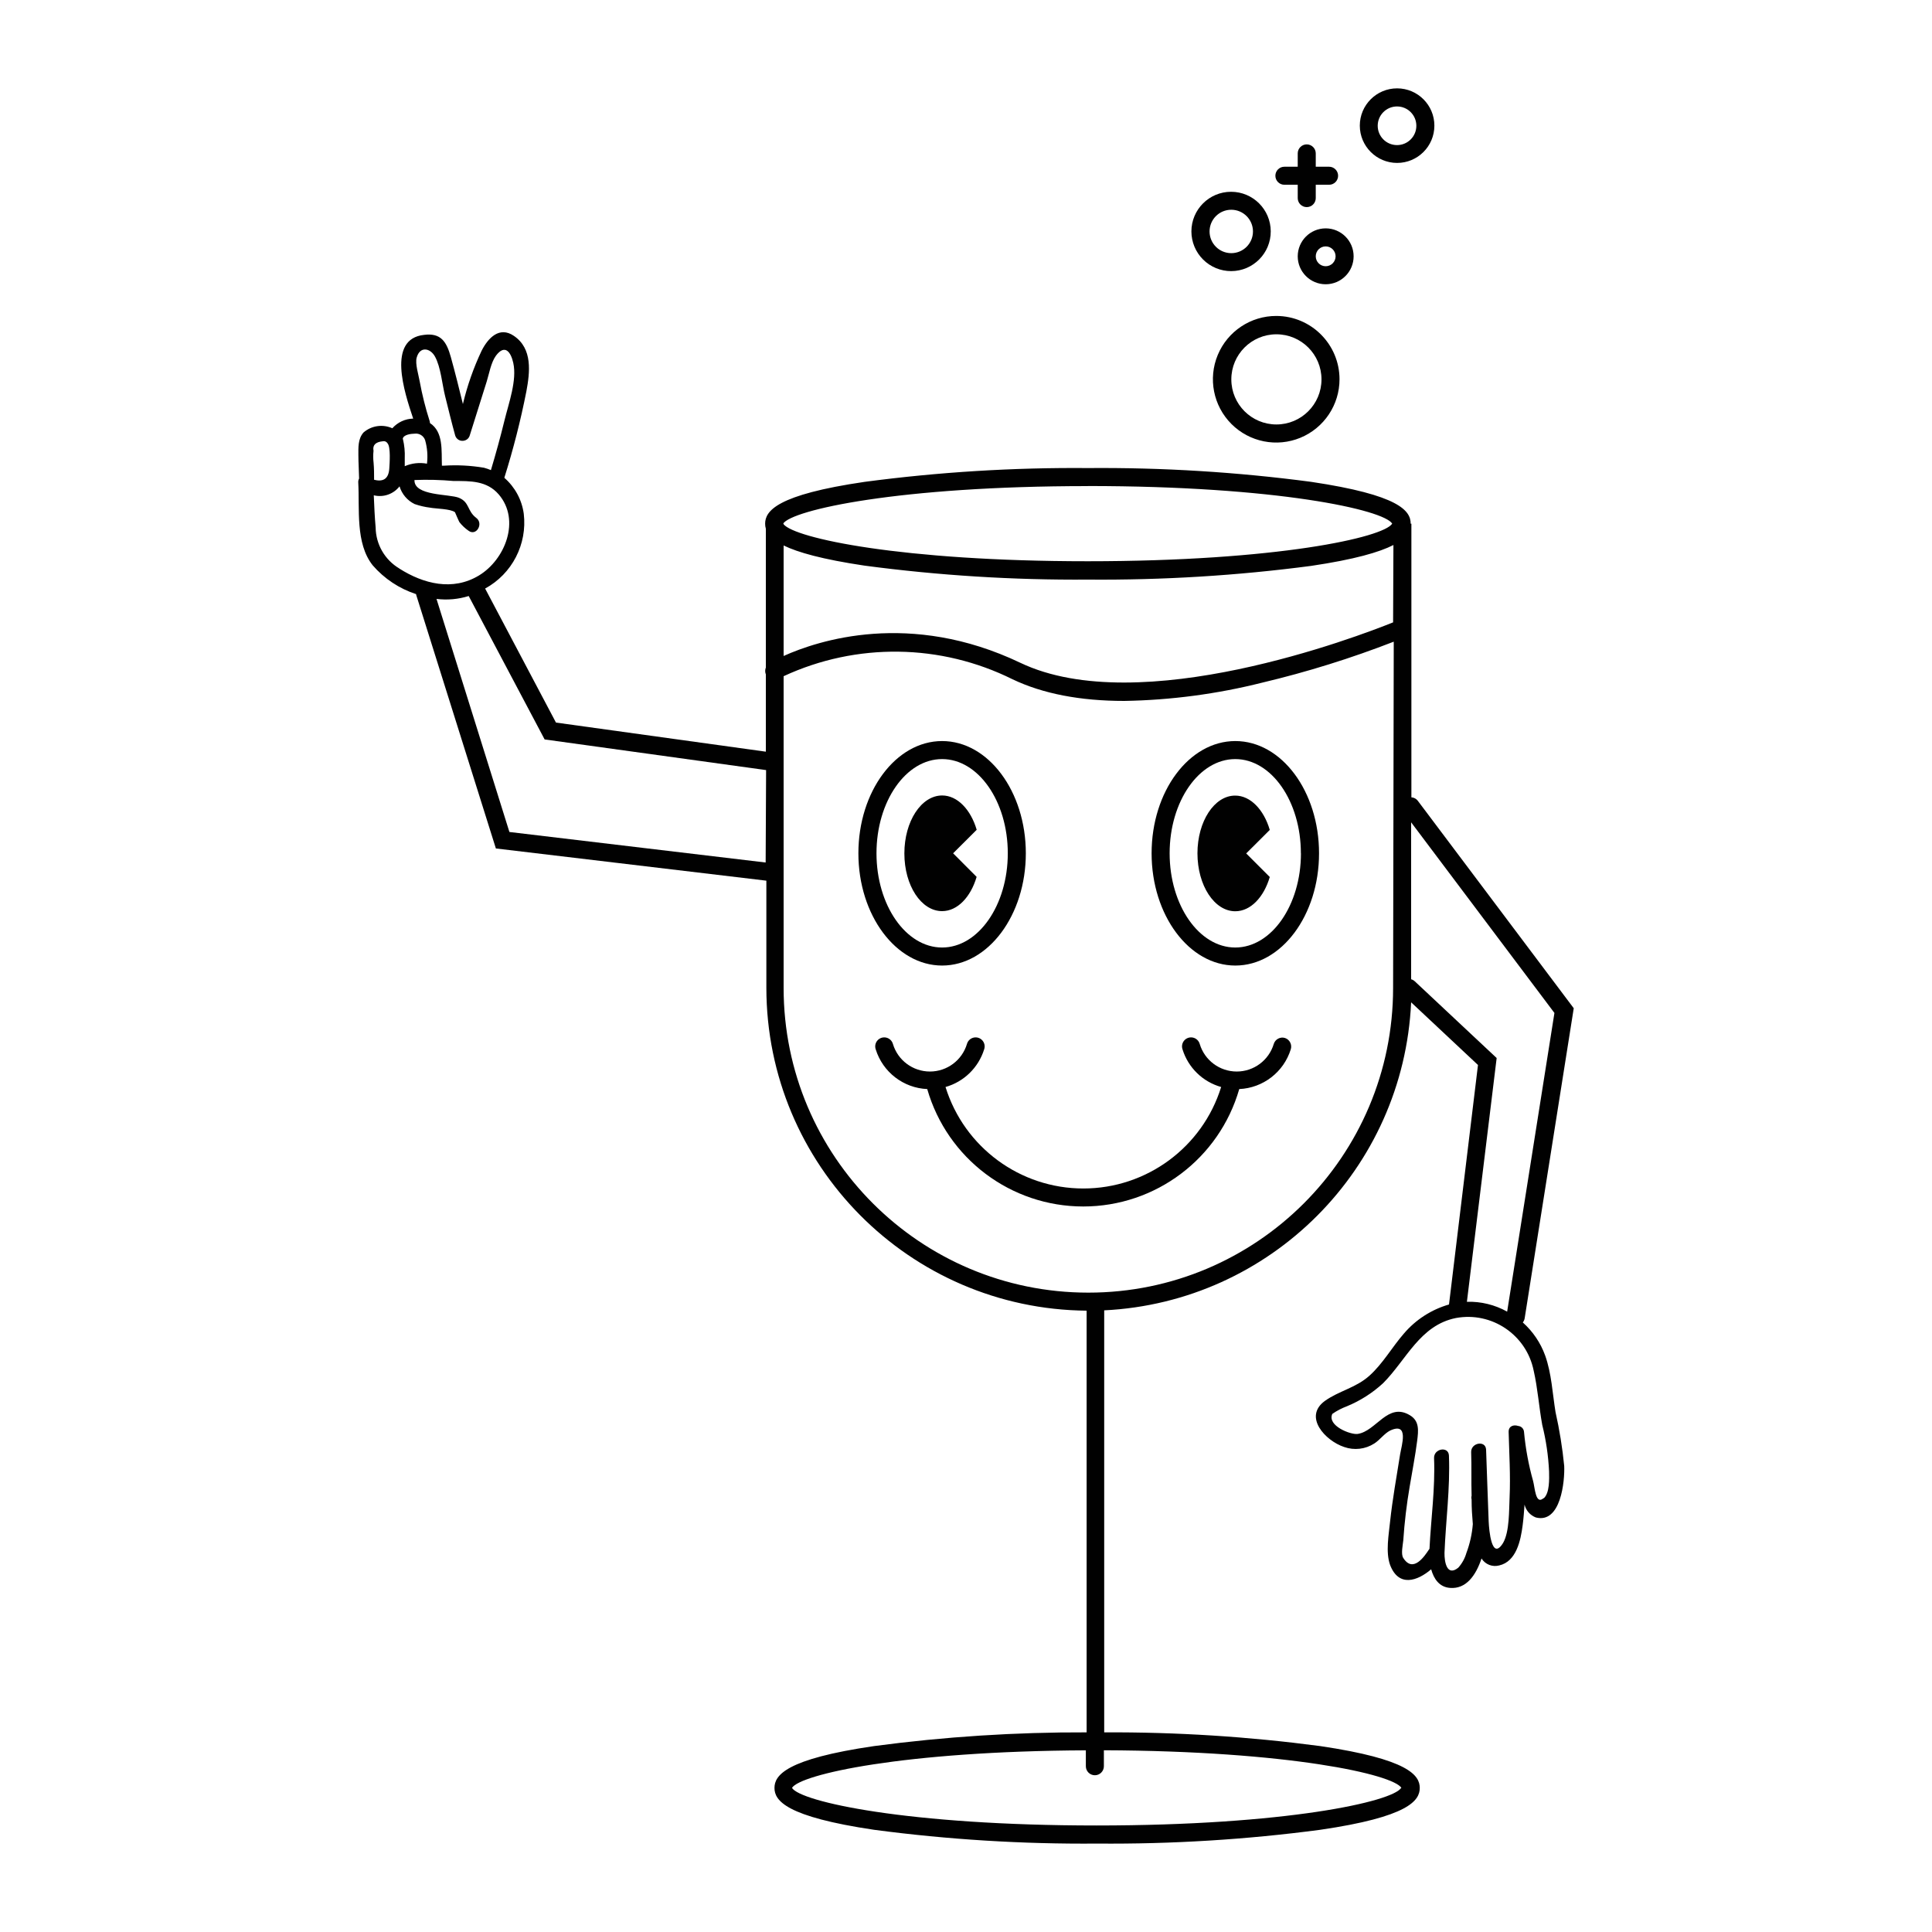
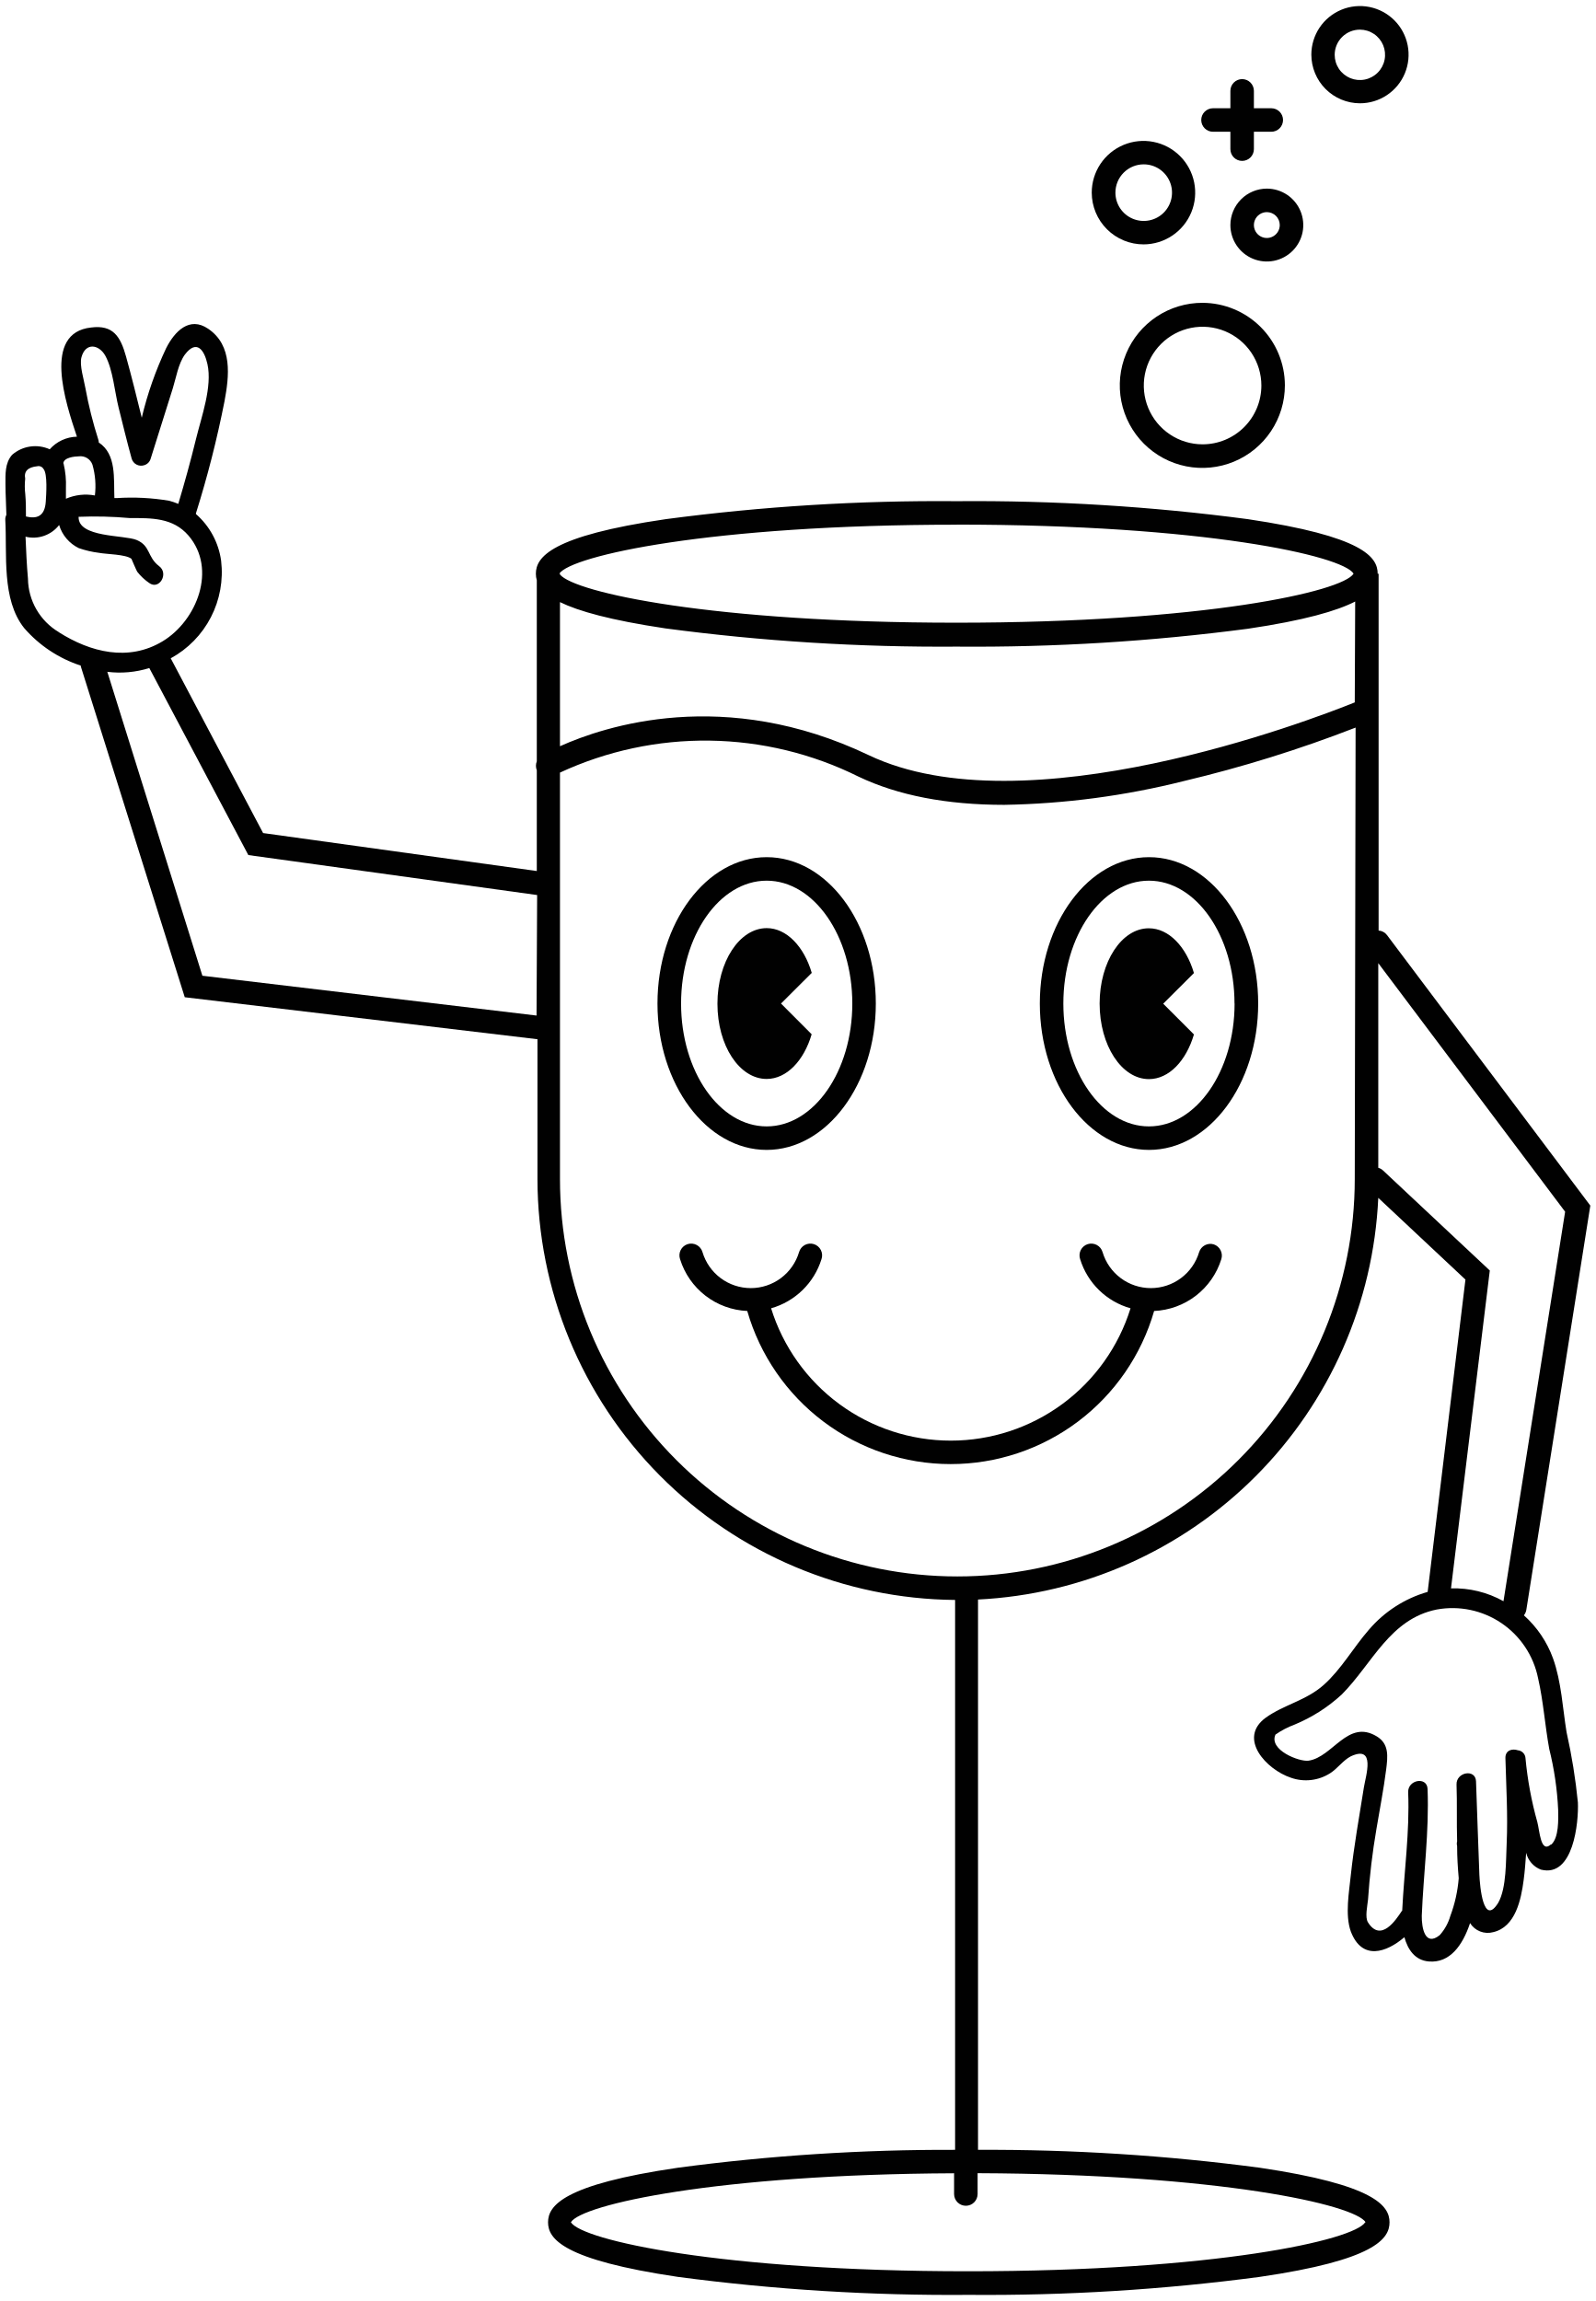
- <svg xmlns="http://www.w3.org/2000/svg" id="Layer_1" data-name="Layer 1" viewBox="0 0 300 300">
-   <defs>
-     <style>.cls-1{fill:#010101;}</style>
-   </defs>
-   <path class="cls-1" d="M199.54,161.18a1.4,1.4,0,0,0-1.75.92,6,6,0,0,1-11.5,0,1.4,1.4,0,1,0-2.67.84,8.76,8.76,0,0,0,6,5.85,22.41,22.41,0,0,1-42.8,0,8.8,8.8,0,0,0,6-5.85,1.4,1.4,0,1,0-2.67-.84,6,6,0,0,1-11.5,0,1.4,1.4,0,1,0-2.67.84,8.78,8.78,0,0,0,8,6.17,25.21,25.21,0,0,0,48.45,0,8.79,8.79,0,0,0,8-6.17A1.41,1.41,0,0,0,199.54,161.18Z" />
-   <path class="cls-1" d="M146.29,149.93c7.16,0,13-7.82,13-17.43s-5.83-17.43-13-17.43-13,7.82-13,17.43S139.13,149.93,146.29,149.93Zm0-32.06c5.62,0,10.2,6.56,10.2,14.63s-4.58,14.63-10.2,14.63-10.19-6.56-10.19-14.63S140.67,117.87,146.29,117.87Z" />
-   <path class="cls-1" d="M146.29,141.48c2.39,0,4.44-2.19,5.36-5.32L148,132.5l3.66-3.65c-.92-3.14-3-5.33-5.36-5.33-3.24,0-5.87,4-5.87,9S143.05,141.48,146.29,141.48Z" />
-   <path class="cls-1" d="M178.82,132.5c0,9.61,5.83,17.43,13,17.43s13-7.82,13-17.43-5.82-17.43-13-17.43S178.82,122.89,178.82,132.5Zm23.19,0c0,8.07-4.58,14.63-10.2,14.63s-10.19-6.56-10.19-14.63,4.57-14.63,10.19-14.63S202,124.43,202,132.5Z" />
-   <path class="cls-1" d="M185.94,132.5c0,5,2.63,9,5.87,9,2.39,0,4.44-2.19,5.36-5.32l-3.66-3.66,3.66-3.65c-.92-3.14-3-5.33-5.36-5.33C188.57,123.52,185.94,127.54,185.94,132.5Z" />
-   <path class="cls-1" d="M241.54,219.26c-.46-2.8-.61-6-1.61-8.78a12.65,12.65,0,0,0-3.47-5.13,1.38,1.38,0,0,0,.29-.65l7.62-48.14-24.21-32.21a1.34,1.34,0,0,0-1-.54V81.32h-.11c0-2-1.76-4.46-15.46-6.5a248,248,0,0,0-34.66-2.14,247.77,247.77,0,0,0-34.65,2.14c-13.71,2-15.47,4.54-15.47,6.5a2.72,2.72,0,0,0,.11.78v21.56a1.44,1.44,0,0,0,0,1.06v12l-32.59-4.52-11-20.81a11.66,11.66,0,0,0,6-11.62,9,9,0,0,0-3-5.56l0-.08a125.15,125.15,0,0,0,3.4-13.33c.56-3,1-6.66-1.94-8.65-2.24-1.53-4,.33-5,2.3a42.1,42.1,0,0,0-2.91,8.29c-.6-2.44-1.2-4.87-1.87-7.28S68.46,51.66,65.84,52c-5.79.63-3.05,8.92-1.68,13a4.46,4.46,0,0,0-3.24,1.5,4.2,4.2,0,0,0-4.48.66c-.87,1-.79,2.33-.79,3.52s.09,2.42.11,3.63a1.12,1.12,0,0,0-.13.6c.23,4.1-.47,9.45,2.24,12.87a15.13,15.13,0,0,0,6.75,4.48.29.29,0,0,0,0,.09L77,131.75l42,5v16.65a50.17,50.17,0,0,0,49.73,50.12V269a243.45,243.45,0,0,0-33,2.13c-13.71,2-15.47,4.54-15.47,6.5s1.76,4.47,15.47,6.5a247.88,247.88,0,0,0,34.65,2.14A248,248,0,0,0,205,284.13c13.71-2,15.46-4.54,15.46-6.5s-1.75-4.47-15.46-6.5A246,246,0,0,0,171.46,269V203.47a50.18,50.18,0,0,0,47.66-47.83l10.38,9.73L225,202.56h0a14.44,14.44,0,0,0-7,4.51c-1.85,2.12-3.28,4.7-5.38,6.57s-4.73,2.34-6.9,3.9c-3.37,2.46.07,6.18,3,7.15a5.36,5.36,0,0,0,4.69-.55c.86-.55,1.53-1.53,2.44-2,3-1.39,1.78,2.33,1.56,3.68-.55,3.48-1.19,7-1.56,10.47-.2,2-.71,4.72,0,6.71,1.34,3.51,4.25,2.5,6.38.68.41,1.47,1.25,2.76,2.93,2.89,2.47.2,4-1.89,4.89-4.57a2.48,2.48,0,0,0,2.75,1.08c2.67-.61,3.33-3.91,3.63-6.19.15-1.11.22-2.18.3-3.26a2.85,2.85,0,0,0,1.75,2c3.9,1,4.51-5.68,4.41-8A69.41,69.41,0,0,0,241.54,219.26ZM64.7,55.54c.49-1.81,2.1-1.52,2.84-.18.91,1.64,1.12,4.34,1.58,6.16.5,2,1,4.07,1.56,6.1a1.17,1.17,0,0,0,1.48.78,1.13,1.13,0,0,0,.78-.78l2.64-8.39c.38-1.22.65-2.92,1.43-4,1.43-1.89,2.33-.5,2.69,1.12.6,2.7-.71,6.26-1.36,8.92S77,70.42,76.23,73a8.09,8.09,0,0,0-1.08-.37,27,27,0,0,0-6.22-.32h-.31c-.09-2.34.27-5.22-1.86-6.62a1,1,0,0,0-.06-.36,49.17,49.17,0,0,1-1.53-6.11C65,58.23,64.44,56.48,64.7,55.54ZM62.54,68.17c.06-.69,1.31-.82,1.84-.83h0a1.51,1.51,0,0,1,1.63,1A9.31,9.31,0,0,1,66.3,72a5.92,5.92,0,0,0-3.45.39c0-.43,0-.85,0-1.27a10.65,10.65,0,0,0-.28-2.92ZM58,70c-.17-.88.32-1.37,1.44-1.48h0a.67.67,0,0,1,.73.31c.52.56.33,3.12.28,3.92-.12,1.77-1.11,2.06-2.36,1.75,0-.88,0-1.76-.08-2.65A8.19,8.19,0,0,1,58,70Zm4,18.27a7.51,7.51,0,0,1-3.67-6.36c-.15-1.67-.22-3.35-.29-5a3.89,3.89,0,0,0,4-1.39,4.5,4.5,0,0,0,2.34,2.75,11.72,11.72,0,0,0,2.41.56c.87.17,3.18.17,3.86.71,0,0,.61,1.43.69,1.54a6.37,6.37,0,0,0,1.41,1.33c1.21.91,2.39-1.12,1.19-2-1.42-1.08-1-2.41-2.67-3.11-1.49-.62-7-.26-6.91-2.76a47.17,47.17,0,0,1,6.08.15c2.6,0,5.15-.06,7,2.08,3.43,4,1,10.13-3.07,12.59S65.76,90.67,62,88.28Zm56.89,45.66L79.1,129.19,67.78,93a11.86,11.86,0,0,0,5-.45l11.79,22.27,34.39,4.76Zm50-58.46c29.42,0,46,3.7,47.29,5.84-1.31,2.14-17.87,5.84-47.29,5.84-29,0-45.48-3.59-47.21-5.74v-.1h-.08C123,79.18,139.53,75.48,168.94,75.48Zm48.68,202.15c-1.32,2.14-17.88,5.84-47.3,5.84s-46-3.7-47.29-5.84c1.29-2.1,17.26-5.7,45.63-5.83v2.47a1.4,1.4,0,0,0,2.8,0v-2.48C200.16,271.89,216.32,275.52,217.62,277.63Zm-1.25-124.22a47.32,47.32,0,1,1-94.64,0V105a41.06,41.06,0,0,1,35.55.48c4.7,2.24,10.5,3.36,17.35,3.36A94.28,94.28,0,0,0,196,106a155.4,155.4,0,0,0,20.42-6.36Zm0-56.76c-5.43,2.19-39.31,15.14-57.88,6.28-17.16-8.19-31.43-3.46-36.76-1.06V84.7c2.21,1.08,6,2.15,12.56,3.13A249.47,249.47,0,0,0,168.94,90a249.73,249.73,0,0,0,34.66-2.13c6.75-1,10.6-2.13,12.77-3.24Zm16.08,67.65-12.71-11.91a1.35,1.35,0,0,0-.57-.32V127.69l22.25,29.6-7.34,46.38a12.08,12.08,0,0,0-6.25-1.53Zm7.27,68.35c-1.23,1.09-1.33-1.64-1.61-2.67a42.69,42.69,0,0,1-1.41-7.61,1,1,0,0,0-.91-.94c-.68-.23-1.5,0-1.48.93.09,3.39.3,6.78.15,10.14-.1,2,0,5.31-1,7.08-1.79,2.92-2.19-2-2.25-3.31-.15-3.71-.26-7.43-.4-11.15-.06-1.51-2.37-1.1-2.32.39.08,2.21,0,4.5.07,6.76a1.06,1.06,0,0,0,0,.56v.08c0,1.26.08,2.51.19,3.76a16.54,16.54,0,0,1-1,4.49,5.8,5.8,0,0,1-1.26,2.28c-1.75,1.41-2.16-.85-2.14-2.3.2-5,.89-10,.69-15.11-.06-1.5-2.37-1.1-2.31.4.19,4.72-.48,9.38-.71,14.09l-.07.08c-.66,1-2.46,3.76-4,1.33-.39-.6-.07-2,0-2.72a81.93,81.93,0,0,1,1-8.4c.39-2.36.86-4.72,1.16-7.09.19-1.54.38-3.05-1.13-3.95-3.44-2.08-5.22,2.48-8.12,2.9-1.11.15-4.76-1.28-3.93-3.11h0a10.25,10.25,0,0,1,2.28-1.19,19,19,0,0,0,5.61-3.58c3.64-3.66,5.72-9,11.31-10.12a10.4,10.4,0,0,1,12.07,8.18c.63,2.75.82,5.64,1.33,8.43a36.88,36.88,0,0,1,1.06,7.24C240.56,229.65,240.64,231.81,239.72,232.65Z" />
-   <path class="cls-1" d="M198.2,49.06A9.83,9.83,0,1,0,208,58.88,9.84,9.84,0,0,0,198.2,49.06Zm0,16.85a7,7,0,1,1,7-7A7,7,0,0,1,198.2,65.91Z" />
-   <path class="cls-1" d="M191.19,42.1A6.16,6.16,0,1,0,185,35.94,6.17,6.17,0,0,0,191.19,42.1Zm0-9.53a3.37,3.37,0,1,1-3.37,3.37A3.37,3.37,0,0,1,191.19,32.57Z" />
-   <path class="cls-1" d="M201.51,39.8a4.34,4.34,0,1,0,4.34-4.34A4.35,4.35,0,0,0,201.51,39.8Zm5.88,0a1.54,1.54,0,1,1-1.54-1.54A1.54,1.54,0,0,1,207.39,39.8Z" />
-   <path class="cls-1" d="M216.93,25.3a5.79,5.79,0,1,0-5.78-5.79A5.8,5.8,0,0,0,216.93,25.3Zm0-8.77a3,3,0,1,1-3,3A3,3,0,0,1,216.93,16.53Z" />
-   <path class="cls-1" d="M199.44,28.69h2.07v2.07a1.4,1.4,0,0,0,2.8,0V28.69h2.07a1.4,1.4,0,1,0,0-2.8h-2.07V23.82a1.4,1.4,0,0,0-2.8,0v2.07h-2.07a1.4,1.4,0,0,0,0,2.8Z" />
+ <svg xmlns="http://www.w3.org/2000/svg" width="190" height="274" viewBox="0 0 190 274" fill="none">
+   <path d="M144.54 148.18C144.186 148.07 143.803 148.106 143.475 148.278C143.147 148.451 142.901 148.746 142.79 149.1C142.421 150.338 141.662 151.424 140.626 152.197C139.59 152.969 138.332 153.386 137.04 153.386C135.748 153.386 134.49 152.969 133.454 152.197C132.418 151.424 131.659 150.338 131.29 149.1C131.239 148.92 131.152 148.753 131.035 148.607C130.917 148.461 130.772 148.341 130.607 148.252C130.443 148.163 130.262 148.109 130.076 148.091C129.89 148.073 129.702 148.093 129.524 148.149C129.345 148.205 129.18 148.297 129.038 148.418C128.895 148.539 128.778 148.687 128.694 148.854C128.61 149.021 128.56 149.203 128.547 149.389C128.534 149.576 128.559 149.763 128.62 149.94C129.052 151.339 129.827 152.607 130.875 153.629C131.923 154.651 133.211 155.394 134.62 155.79C133.201 160.356 130.358 164.348 126.508 167.184C122.658 170.019 118.002 171.548 113.22 171.548C108.438 171.548 103.782 170.019 99.932 167.184C96.082 164.348 93.239 160.356 91.82 155.79C93.228 155.391 94.513 154.646 95.561 153.625C96.609 152.604 97.385 151.337 97.82 149.94C97.881 149.763 97.906 149.576 97.893 149.389C97.88 149.203 97.83 149.021 97.746 148.854C97.662 148.687 97.545 148.539 97.402 148.418C97.26 148.297 97.095 148.205 96.916 148.149C96.738 148.093 96.55 148.073 96.364 148.091C96.178 148.109 95.997 148.163 95.832 148.252C95.668 148.341 95.523 148.461 95.405 148.607C95.288 148.753 95.201 148.92 95.15 149.1C94.781 150.338 94.022 151.424 92.986 152.197C91.95 152.969 90.692 153.386 89.4 153.386C88.108 153.386 86.85 152.969 85.814 152.197C84.778 151.424 84.019 150.338 83.65 149.1C83.599 148.92 83.512 148.753 83.394 148.607C83.277 148.461 83.132 148.341 82.968 148.252C82.803 148.163 82.622 148.109 82.436 148.091C82.25 148.073 82.062 148.093 81.884 148.149C81.705 148.205 81.54 148.297 81.398 148.418C81.255 148.539 81.138 148.687 81.054 148.854C80.97 149.021 80.92 149.203 80.907 149.389C80.894 149.576 80.919 149.763 80.98 149.94C81.516 151.667 82.572 153.187 84.004 154.291C85.436 155.395 87.174 156.031 88.98 156.11C90.494 161.365 93.676 165.986 98.045 169.275C102.415 172.563 107.736 174.342 113.205 174.342C118.674 174.342 123.995 172.563 128.365 169.275C132.734 165.986 135.916 161.365 137.43 156.11C139.236 156.029 140.973 155.393 142.405 154.289C143.837 153.185 144.893 151.666 145.43 149.94C145.541 149.589 145.51 149.207 145.344 148.879C145.178 148.55 144.889 148.299 144.54 148.18V148.18Z" fill="#010101" />
+   <path d="M91.29 136.93C98.45 136.93 104.29 129.11 104.29 119.5C104.29 109.89 98.46 102.07 91.29 102.07C84.12 102.07 78.29 109.89 78.29 119.5C78.29 129.11 84.13 136.93 91.29 136.93ZM91.29 104.87C96.91 104.87 101.49 111.43 101.49 119.5C101.49 127.57 96.91 134.13 91.29 134.13C85.67 134.13 81.1 127.57 81.1 119.5C81.1 111.43 85.67 104.87 91.29 104.87Z" fill="#010101" />
+   <path d="M91.29 128.48C93.68 128.48 95.73 126.29 96.65 123.16L93 119.5L96.66 115.85C95.74 112.71 93.66 110.52 91.3 110.52C88.06 110.52 85.43 114.52 85.43 119.52C85.43 124.52 88.05 128.48 91.29 128.48Z" fill="#010101" />
+   <path d="M123.82 119.5C123.82 129.11 129.65 136.93 136.82 136.93C143.99 136.93 149.82 129.11 149.82 119.5C149.82 109.89 144 102.07 136.82 102.07C129.64 102.07 123.82 109.89 123.82 119.5ZM147.01 119.5C147.01 127.57 142.43 134.13 136.81 134.13C131.19 134.13 126.62 127.57 126.62 119.5C126.62 111.43 131.19 104.87 136.81 104.87C142.43 104.87 147 111.43 147 119.5H147.01Z" fill="#010101" />
+   <path d="M130.94 119.5C130.94 124.5 133.57 128.5 136.81 128.5C139.2 128.5 141.25 126.31 142.17 123.18L138.51 119.52L142.17 115.87C141.25 112.73 139.17 110.54 136.81 110.54C133.57 110.52 130.94 114.54 130.94 119.5Z" fill="#010101" />
+   <path d="M186.54 206.26C186.08 203.46 185.93 200.26 184.93 197.48C184.216 195.509 183.024 193.746 181.46 192.35C181.612 192.162 181.712 191.938 181.75 191.7L189.37 143.56L165.16 111.35C165.043 111.192 164.893 111.062 164.72 110.969C164.547 110.875 164.356 110.821 164.16 110.81V68.32H164.05C164.05 66.32 162.29 63.86 148.59 61.82C137.101 60.298 125.519 59.583 113.93 59.68C102.344 59.582 90.766 60.297 79.28 61.82C65.57 63.82 63.81 66.36 63.81 68.32C63.809 68.584 63.846 68.847 63.92 69.1V90.66C63.785 91.001 63.785 91.379 63.92 91.72V103.72L31.33 99.2L20.33 78.39C22.377 77.275 24.043 75.572 25.112 73.5C26.182 71.429 26.606 69.085 26.33 66.77C26.035 64.615 24.969 62.64 23.33 61.21V61.13C24.707 56.752 25.842 52.302 26.73 47.8C27.29 44.8 27.73 41.14 24.79 39.15C22.55 37.62 20.79 39.48 19.79 41.45C18.534 44.104 17.558 46.883 16.88 49.74C16.28 47.3 15.68 44.87 15.01 42.46C14.34 40.05 13.46 38.66 10.84 39C5.05 39.63 7.79 47.92 9.16 52C8.546 52.013 7.941 52.154 7.383 52.412C6.826 52.67 6.328 53.04 5.92 53.5C5.188 53.17 4.377 53.057 3.583 53.175C2.789 53.291 2.046 53.633 1.44 54.16C0.57 55.16 0.65 56.49 0.65 57.68C0.65 58.87 0.74 60.1 0.76 61.31C0.662 61.494 0.617 61.702 0.63 61.91C0.86 66.01 0.16 71.36 2.87 74.78C4.671 76.859 7.005 78.408 9.62 79.26C9.615 79.29 9.615 79.32 9.62 79.35L22 118.75L64 123.75V140.4C64.013 153.621 69.244 166.303 78.556 175.689C87.868 185.074 100.509 190.404 113.73 190.52V256C102.694 255.961 91.669 256.673 80.73 258.13C67.02 260.13 65.26 262.67 65.26 264.63C65.26 266.59 67.02 269.1 80.73 271.13C92.216 272.652 103.794 273.367 115.38 273.27C126.956 273.366 138.524 272.65 150 271.13C163.71 269.13 165.46 266.59 165.46 264.63C165.46 262.67 163.71 260.16 150 258.13C138.882 256.656 127.675 255.945 116.46 256V190.47C128.931 189.856 140.725 184.615 149.538 175.77C158.351 166.925 163.55 155.113 164.12 142.64L174.5 152.37L170 189.56C167.274 190.343 164.84 191.912 163 194.07C161.15 196.19 159.72 198.77 157.62 200.64C155.52 202.51 152.89 202.98 150.72 204.54C147.35 207 150.79 210.72 153.72 211.69C154.492 211.963 155.316 212.055 156.129 211.959C156.942 211.864 157.722 211.584 158.41 211.14C159.27 210.59 159.94 209.61 160.85 209.14C163.85 207.75 162.63 211.47 162.41 212.82C161.86 216.3 161.22 219.82 160.85 223.29C160.65 225.29 160.14 228.01 160.85 230C162.19 233.51 165.1 232.5 167.23 230.68C167.64 232.15 168.48 233.44 170.16 233.57C172.63 233.77 174.16 231.68 175.05 229C175.332 229.451 175.751 229.8 176.247 229.994C176.742 230.189 177.286 230.219 177.8 230.08C180.47 229.47 181.13 226.17 181.43 223.89C181.58 222.78 181.65 221.71 181.73 220.63C181.837 221.08 182.053 221.498 182.358 221.846C182.663 222.195 183.048 222.464 183.48 222.63C187.38 223.63 187.99 216.95 187.89 214.63C187.611 211.815 187.16 209.02 186.54 206.26V206.26ZM9.7 42.54C10.19 40.73 11.8 41.02 12.54 42.36C13.45 44 13.66 46.7 14.12 48.52C14.62 50.52 15.12 52.59 15.68 54.62C15.724 54.769 15.798 54.908 15.897 55.029C15.996 55.149 16.118 55.249 16.256 55.321C16.394 55.394 16.545 55.438 16.7 55.452C16.855 55.465 17.012 55.448 17.16 55.4C17.346 55.347 17.515 55.248 17.652 55.112C17.788 54.975 17.887 54.806 17.94 54.62L20.58 46.23C20.96 45.01 21.23 43.31 22.01 42.23C23.44 40.34 24.34 41.73 24.7 43.35C25.3 46.05 23.99 49.61 23.34 52.27C22.69 54.93 22 57.42 21.23 60C20.879 59.851 20.518 59.728 20.15 59.63C18.096 59.284 16.009 59.176 13.93 59.31H13.62C13.53 56.97 13.89 54.09 11.76 52.69C11.762 52.567 11.742 52.445 11.7 52.33C11.06 50.328 10.549 48.287 10.17 46.22C10 45.23 9.44 43.48 9.7 42.54V42.54ZM7.54 55.17C7.6 54.48 8.85 54.35 9.38 54.34C9.725 54.293 10.076 54.367 10.373 54.549C10.671 54.731 10.896 55.011 11.01 55.34C11.349 56.529 11.447 57.773 11.3 59C10.137 58.782 8.935 58.918 7.85 59.39C7.85 58.96 7.85 58.54 7.85 58.12C7.892 57.138 7.798 56.156 7.57 55.2L7.54 55.17ZM3 57C2.83 56.12 3.32 55.63 4.44 55.52C4.579 55.487 4.724 55.5 4.856 55.555C4.987 55.611 5.097 55.707 5.17 55.83C5.69 56.39 5.5 58.95 5.45 59.75C5.33 61.52 4.34 61.81 3.09 61.5C3.09 60.62 3.09 59.74 3.01 58.85C2.937 58.236 2.933 57.615 3 57V57ZM7 75.27C5.895 74.613 4.977 73.683 4.335 72.569C3.692 71.456 3.346 70.196 3.33 68.91C3.18 67.24 3.11 65.56 3.04 63.91C3.77 64.089 4.536 64.054 5.246 63.807C5.956 63.56 6.579 63.113 7.04 62.52C7.219 63.115 7.519 63.667 7.922 64.14C8.325 64.613 8.821 64.998 9.38 65.27C10.161 65.541 10.969 65.729 11.79 65.83C12.66 66 14.97 66 15.65 66.54C15.65 66.54 16.26 67.97 16.34 68.08C16.739 68.593 17.215 69.041 17.75 69.41C18.96 70.32 20.14 68.29 18.94 67.41C17.52 66.33 17.94 65 16.27 64.3C14.78 63.68 9.27 64.04 9.36 61.54C11.388 61.459 13.419 61.509 15.44 61.69C18.04 61.69 20.59 61.63 22.44 63.77C25.87 67.77 23.44 73.9 19.37 76.36C15.3 78.82 10.76 77.67 7 75.28V75.27ZM63.89 120.93L24.1 116.19L12.78 80C14.46 80.209 16.165 80.055 17.78 79.55L29.57 101.82L63.96 106.58L63.89 120.93ZM113.89 62.47C143.31 62.47 159.89 66.17 161.18 68.31C159.87 70.45 143.31 74.15 113.89 74.15C84.89 74.15 68.41 70.56 66.68 68.41V68.31H66.6C68 66.18 84.53 62.48 113.94 62.48L113.89 62.47ZM162.57 264.62C161.25 266.76 144.69 270.46 115.27 270.46C85.85 270.46 69.27 266.76 67.98 264.62C69.27 262.52 85.24 258.92 113.61 258.79V261.26C113.61 261.631 113.757 261.987 114.02 262.25C114.283 262.512 114.639 262.66 115.01 262.66C115.381 262.66 115.737 262.512 116 262.25C116.263 261.987 116.41 261.631 116.41 261.26V258.78C145.16 258.89 161.32 262.52 162.62 264.63L162.57 264.62ZM161.32 140.4C161.32 152.95 156.335 164.986 147.46 173.86C138.586 182.734 126.55 187.72 114 187.72C101.45 187.72 89.414 182.734 80.54 173.86C71.665 164.986 66.68 152.95 66.68 140.4V92C72.263 89.411 78.356 88.11 84.51 88.193C90.663 88.276 96.719 89.741 102.23 92.48C106.93 94.72 112.73 95.84 119.58 95.84C126.805 95.717 133.992 94.764 141 93C147.945 91.352 154.767 89.226 161.42 86.64L161.32 140.4ZM161.32 83.64C155.89 85.83 122.01 98.78 103.44 89.92C86.28 81.73 72.01 86.46 66.68 88.86V71.7C68.89 72.78 72.68 73.85 79.24 74.83C90.742 76.359 102.337 77.085 113.94 77C125.529 77.095 137.11 76.383 148.6 74.87C155.35 73.87 159.2 72.74 161.37 71.63L161.32 83.64ZM177.4 151.29L164.69 139.38C164.529 139.228 164.333 139.118 164.12 139.06V114.69L186.37 144.29L179.03 190.67C177.123 189.604 174.963 189.076 172.78 189.14L177.4 151.29ZM184.67 219.64C183.44 220.73 183.34 218 183.06 216.97C182.361 214.481 181.889 211.934 181.65 209.36C181.637 209.12 181.537 208.893 181.37 208.721C181.203 208.548 180.979 208.441 180.74 208.42C180.06 208.19 179.24 208.42 179.26 209.35C179.35 212.74 179.56 216.13 179.41 219.49C179.31 221.49 179.41 224.8 178.41 226.57C176.62 229.49 176.22 224.57 176.16 223.26C176.01 219.55 175.9 215.83 175.76 212.11C175.7 210.6 173.39 211.01 173.44 212.5C173.52 214.71 173.44 217 173.51 219.26C173.46 219.443 173.46 219.637 173.51 219.82V219.9C173.51 221.16 173.59 222.41 173.7 223.66C173.577 225.196 173.241 226.707 172.7 228.15C172.458 228.996 172.027 229.775 171.44 230.43C169.69 231.84 169.28 229.58 169.3 228.13C169.5 223.13 170.19 218.13 169.99 213.02C169.93 211.52 167.62 211.92 167.68 213.42C167.87 218.14 167.2 222.8 166.97 227.51L166.9 227.59C166.24 228.59 164.44 231.35 162.9 228.92C162.51 228.32 162.83 226.92 162.9 226.2C163.088 223.385 163.422 220.581 163.9 217.8C164.29 215.44 164.76 213.08 165.06 210.71C165.25 209.17 165.44 207.66 163.93 206.76C160.49 204.68 158.71 209.24 155.81 209.66C154.7 209.81 151.05 208.38 151.88 206.55C152.587 206.059 153.353 205.659 154.16 205.36C156.226 204.506 158.125 203.294 159.77 201.78C163.41 198.12 165.49 192.78 171.08 191.66C173.763 191.169 176.531 191.751 178.789 193.281C181.046 194.811 182.612 197.166 183.15 199.84C183.78 202.59 183.97 205.48 184.48 208.27C185.072 210.642 185.428 213.067 185.54 215.51C185.56 216.65 185.64 218.81 184.72 219.65L184.67 219.64Z" fill="#010101" />
+   <path d="M143.2 36.06C141.254 36.054 139.35 36.626 137.73 37.703C136.109 38.78 134.844 40.313 134.096 42.11C133.348 43.906 133.149 45.884 133.526 47.793C133.903 49.702 134.838 51.456 136.212 52.834C137.587 54.211 139.339 55.15 141.247 55.53C143.156 55.911 145.134 55.716 146.932 54.972C148.73 54.227 150.266 52.966 151.346 51.347C152.426 49.729 153.002 47.826 153 45.88C152.995 43.281 151.961 40.789 150.125 38.949C148.289 37.109 145.799 36.071 143.2 36.06V36.06ZM143.2 52.91C141.816 52.91 140.462 52.499 139.311 51.73C138.16 50.961 137.263 49.868 136.733 48.589C136.203 47.31 136.064 45.902 136.334 44.544C136.605 43.187 137.271 41.939 138.25 40.96C139.229 39.981 140.476 39.315 141.834 39.044C143.192 38.774 144.6 38.913 145.879 39.443C147.158 39.973 148.251 40.87 149.02 42.021C149.789 43.172 150.2 44.526 150.2 45.91C150.2 47.767 149.462 49.547 148.15 50.86C146.837 52.172 145.057 52.91 143.2 52.91Z" fill="#010101" />
+   <path d="M136.19 29.1C137.407 29.094 138.595 28.728 139.604 28.047C140.613 27.367 141.398 26.403 141.86 25.277C142.321 24.151 142.439 22.913 142.198 21.72C141.957 20.527 141.368 19.432 140.505 18.574C139.643 17.715 138.545 17.131 137.351 16.896C136.157 16.661 134.92 16.785 133.796 17.252C132.672 17.719 131.712 18.509 131.036 19.521C130.361 20.533 130 21.723 130 22.94C130.001 23.751 130.163 24.554 130.474 25.303C130.786 26.051 131.243 26.731 131.818 27.303C132.393 27.876 133.075 28.329 133.825 28.637C134.575 28.945 135.379 29.103 136.19 29.1ZM136.19 19.57C136.857 19.57 137.508 19.768 138.062 20.138C138.616 20.508 139.048 21.035 139.303 21.65C139.559 22.266 139.625 22.944 139.495 23.597C139.365 24.251 139.044 24.852 138.573 25.323C138.102 25.794 137.501 26.115 136.847 26.245C136.194 26.375 135.516 26.308 134.9 26.053C134.285 25.798 133.758 25.366 133.388 24.812C133.018 24.258 132.82 23.607 132.82 22.94C132.82 22.046 133.175 21.189 133.807 20.557C134.439 19.925 135.296 19.57 136.19 19.57Z" fill="#010101" />
+   <path d="M146.51 26.8C146.51 27.658 146.765 28.497 147.241 29.211C147.718 29.925 148.396 30.481 149.189 30.81C149.982 31.138 150.855 31.224 151.697 31.057C152.539 30.889 153.312 30.476 153.919 29.869C154.526 29.262 154.939 28.489 155.107 27.647C155.274 26.805 155.188 25.932 154.86 25.139C154.531 24.346 153.975 23.668 153.261 23.191C152.547 22.715 151.708 22.46 150.85 22.46C149.7 22.463 148.597 22.921 147.784 23.734C146.971 24.547 146.513 25.65 146.51 26.8V26.8ZM152.39 26.8C152.39 27.105 152.3 27.402 152.13 27.656C151.961 27.909 151.721 28.106 151.439 28.223C151.158 28.339 150.848 28.37 150.55 28.31C150.251 28.251 149.976 28.104 149.761 27.889C149.546 27.674 149.399 27.399 149.34 27.1C149.28 26.802 149.311 26.492 149.427 26.211C149.544 25.929 149.741 25.689 149.994 25.52C150.248 25.35 150.545 25.26 150.85 25.26C151.258 25.26 151.65 25.422 151.939 25.711C152.228 26 152.39 26.392 152.39 26.8V26.8Z" fill="#010101" />
+   <path d="M161.93 12.3C163.076 12.302 164.196 11.964 165.149 11.329C166.103 10.694 166.847 9.79 167.286 8.733C167.726 7.675 167.842 6.51 167.62 5.387C167.398 4.263 166.847 3.23 166.038 2.419C165.228 1.609 164.197 1.056 163.073 0.832C161.95 0.608 160.785 0.722 159.727 1.16C158.668 1.598 157.763 2.34 157.126 3.292C156.49 4.245 156.15 5.364 156.15 6.51C156.153 8.043 156.762 9.513 157.845 10.598C158.928 11.683 160.397 12.295 161.93 12.3V12.3ZM161.93 3.53C162.523 3.53 163.103 3.706 163.597 4.036C164.09 4.365 164.475 4.834 164.702 5.382C164.929 5.93 164.988 6.533 164.872 7.115C164.757 7.697 164.471 8.232 164.051 8.651C163.632 9.071 163.097 9.357 162.515 9.472C161.933 9.588 161.33 9.529 160.782 9.302C160.234 9.075 159.765 8.69 159.436 8.197C159.106 7.703 158.93 7.123 158.93 6.53C158.93 5.734 159.246 4.971 159.809 4.409C160.371 3.846 161.134 3.53 161.93 3.53Z" fill="#010101" />
+   <path d="M144.44 15.69H146.51V17.76C146.51 18.131 146.657 18.487 146.92 18.75C147.183 19.012 147.539 19.16 147.91 19.16C148.281 19.16 148.637 19.012 148.9 18.75C149.162 18.487 149.31 18.131 149.31 17.76V15.69H151.38C151.751 15.69 152.107 15.543 152.37 15.28C152.632 15.017 152.78 14.661 152.78 14.29C152.78 13.919 152.632 13.563 152.37 13.3C152.107 13.037 151.751 12.89 151.38 12.89H149.31V10.82C149.31 10.449 149.162 10.093 148.9 9.83C148.637 9.567 148.281 9.42 147.91 9.42C147.539 9.42 147.183 9.567 146.92 9.83C146.657 10.093 146.51 10.449 146.51 10.82V12.89H144.44C144.069 12.89 143.713 13.037 143.45 13.3C143.187 13.563 143.04 13.919 143.04 14.29C143.04 14.661 143.187 15.017 143.45 15.28C143.713 15.543 144.069 15.69 144.44 15.69V15.69Z" fill="#010101" />
</svg>
